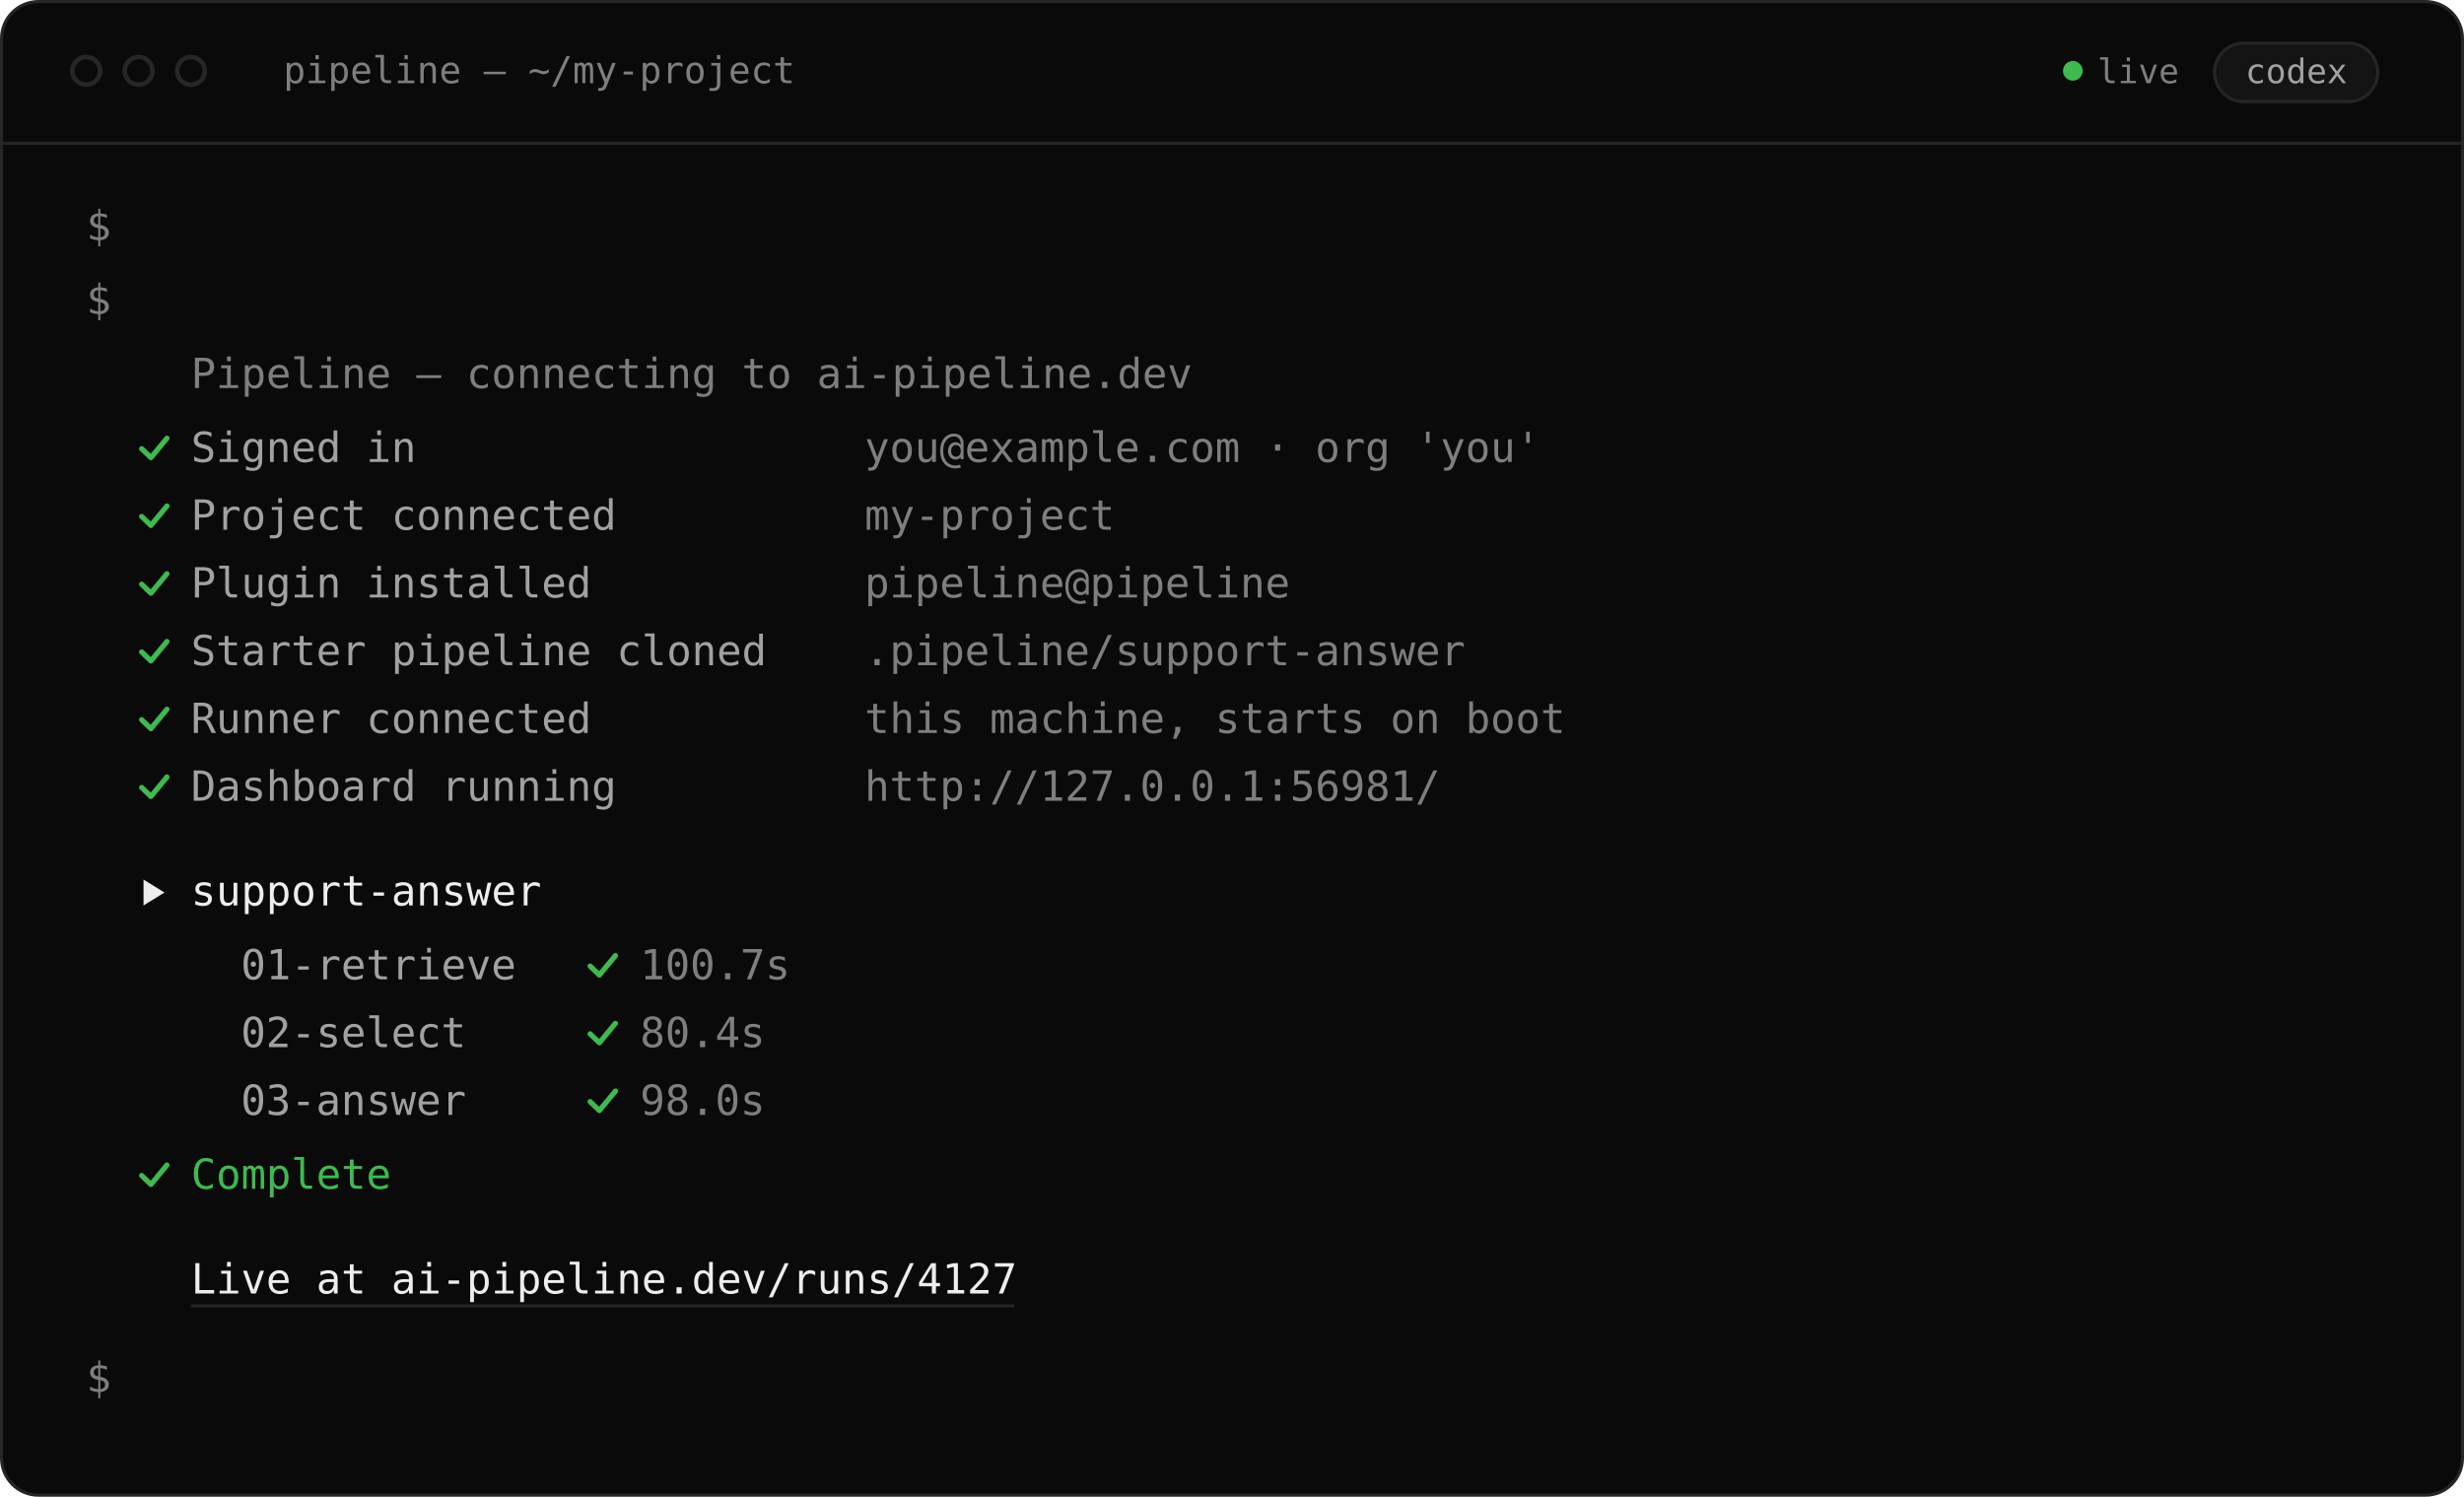
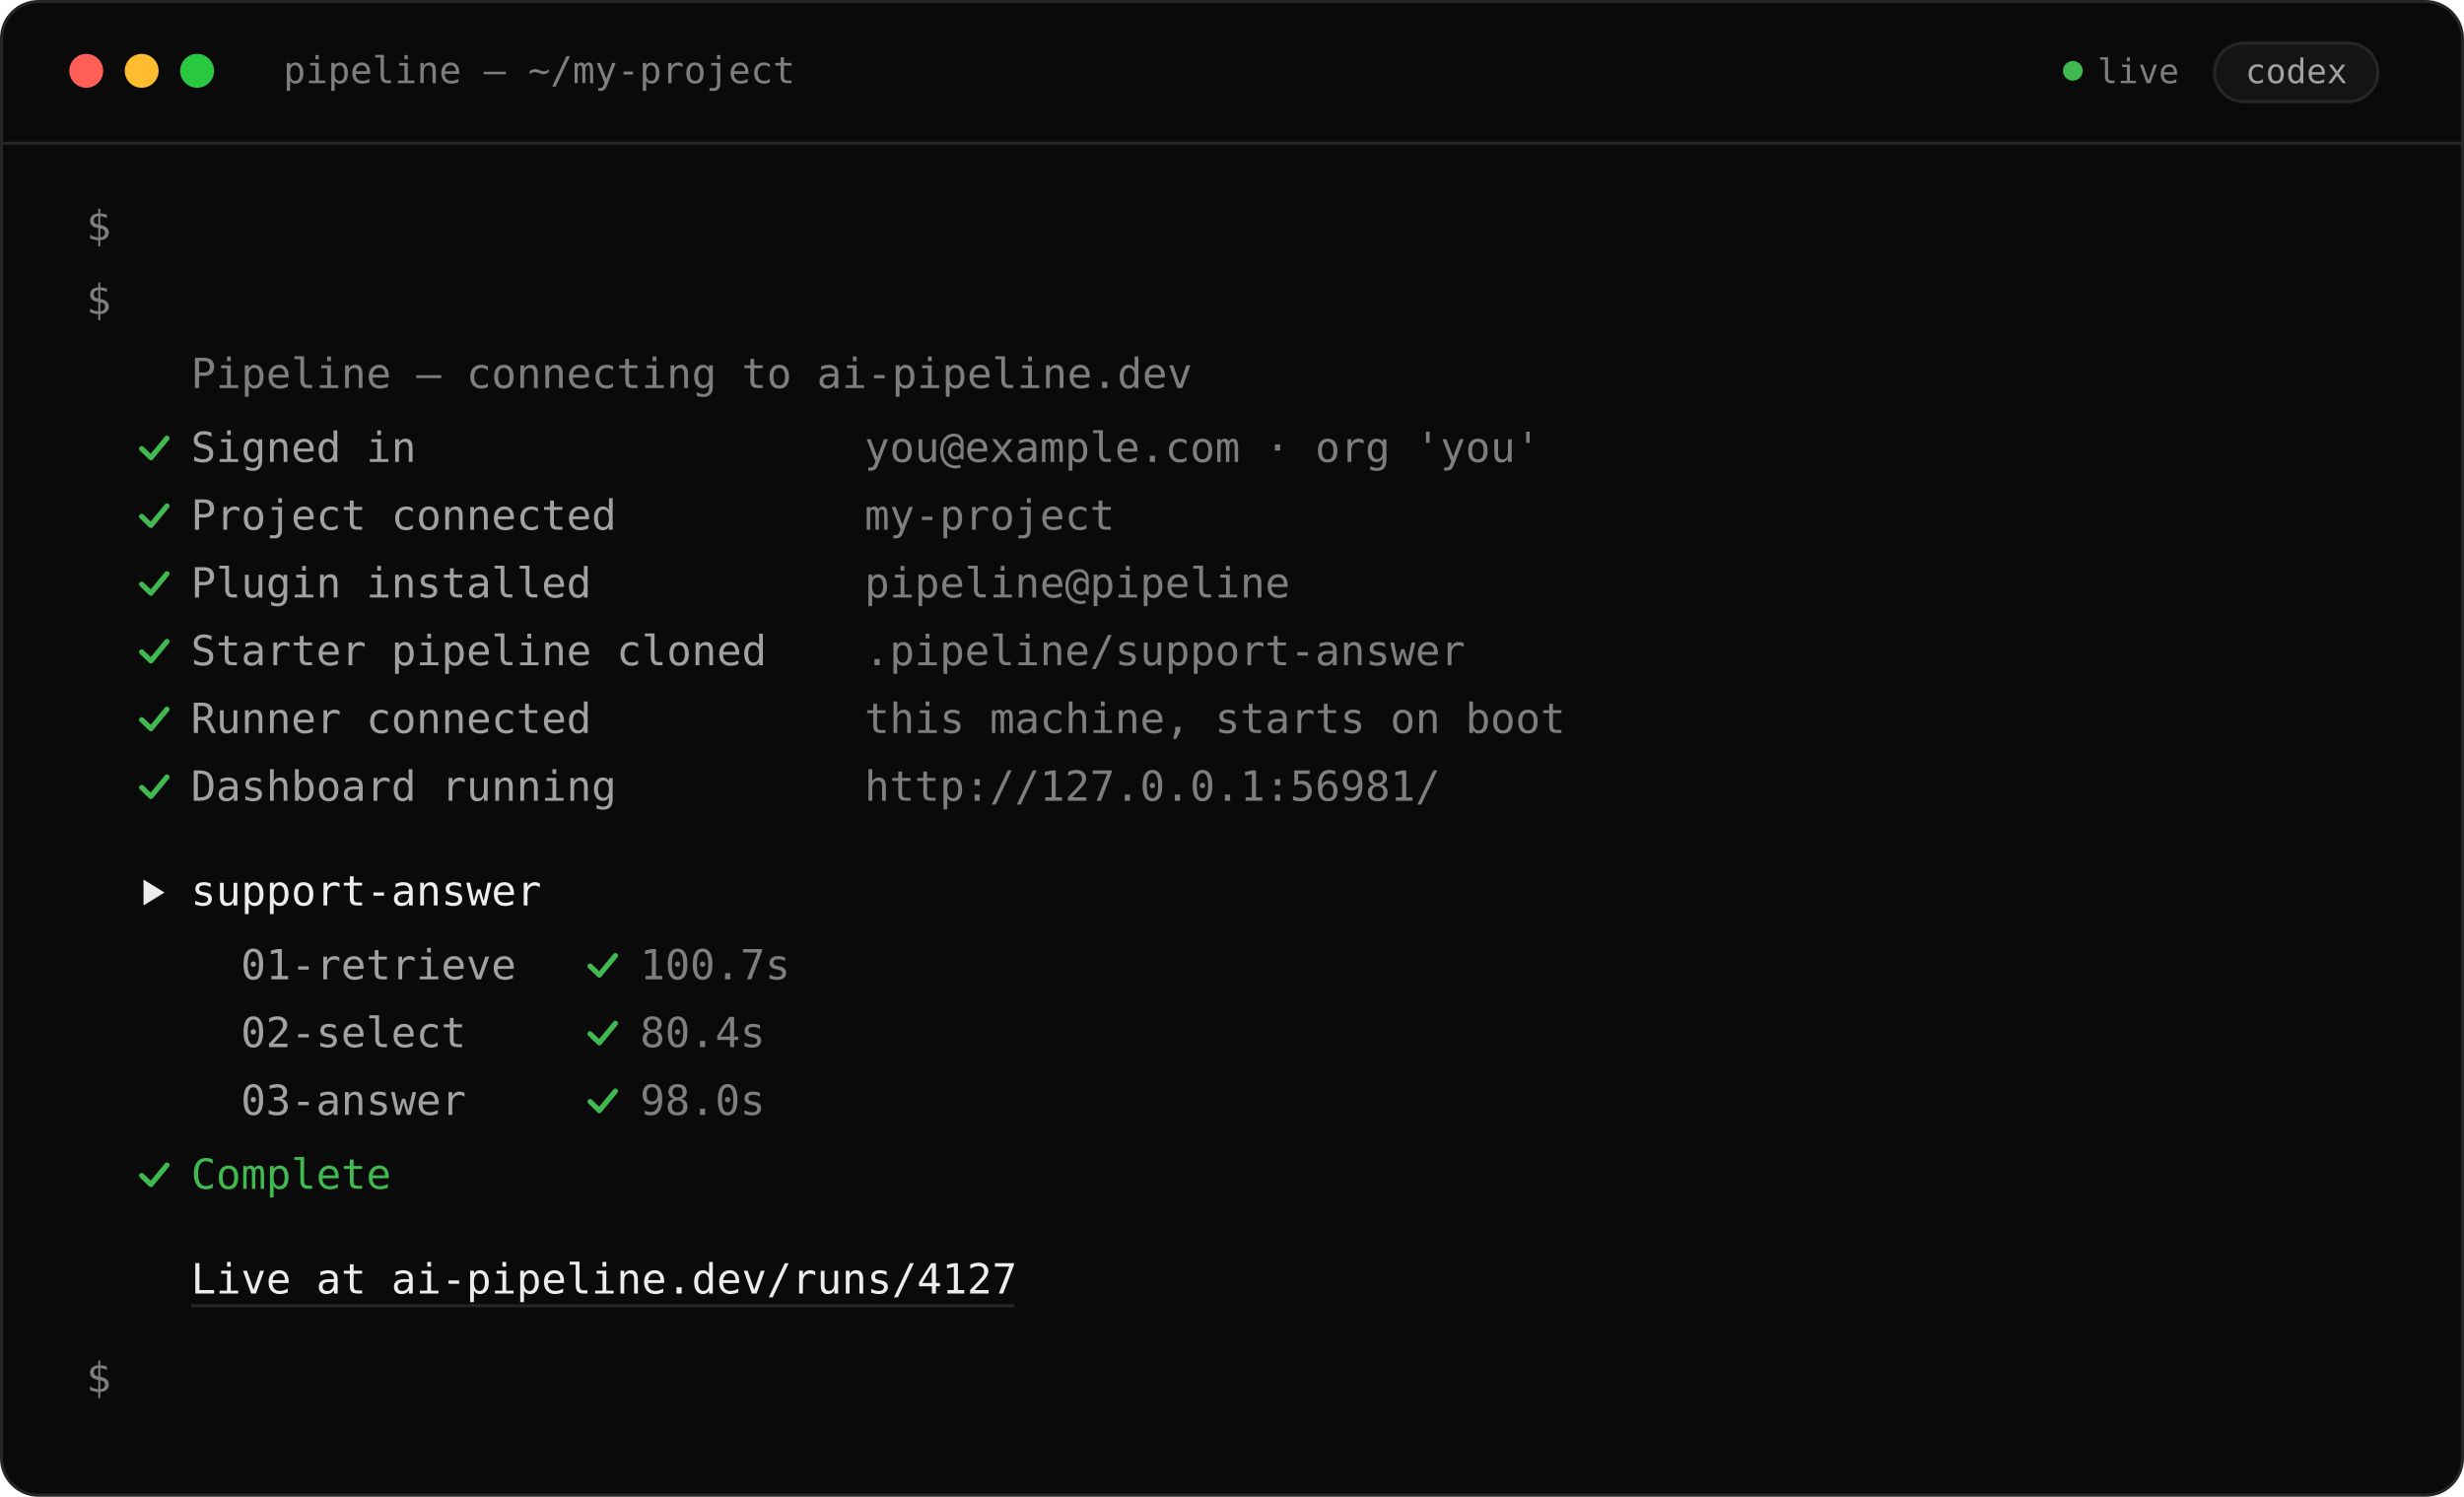
<svg xmlns="http://www.w3.org/2000/svg" width="800" height="486" viewBox="0 0 800 486" font-family="ui-monospace,SFMono-Regular,'SF Mono',Menlo,Consolas,'DejaVu Sans Mono',monospace" role="img" aria-label="Terminal recording of Pipeline's setup. `bun add -g @baizor/pipeline` then `pipeline init` signs in, connects the project, installs the plugin, clones the support-answer starter pipeline, enrols this machine as a runner and starts the local dashboard; then the starter pipeline runs its three steps to completion and the run appears on ai-pipeline.dev.">
  <defs>
    <clipPath id="p0">
      <rect x="43.2" y="64.5" height="20.25" width="0">
        <animate attributeName="width" dur="30s" repeatCount="indefinite" calcMode="discrete" keyTimes="0;0.017;0.018;0.02;0.022;0.024;0.025;0.027;0.029;0.03;0.032;0.034;0.036;0.037;0.039;0.041;0.043;0.044;0.046;0.048;0.05;0.051;0.053;0.055;0.056;0.058;0.06;0.062;0.063;1" values="0;0;10.1;18.2;26.3;34.4;42.5;50.6;58.7;66.8;74.9;83;91.1;99.2;107.3;115.4;123.5;131.6;139.7;147.8;155.9;164;172.1;180.2;188.3;196.4;204.5;212.6;220.7;220.7" />
      </rect>
    </clipPath>
    <clipPath id="p1">
      <rect x="43.2" y="88.5" height="20.25" width="0">
        <animate attributeName="width" dur="30s" repeatCount="indefinite" calcMode="discrete" keyTimes="0;0.087;0.089;0.091;0.093;0.095;0.097;0.099;0.101;0.103;0.105;0.107;0.109;0.111;0.113;1" values="0;0;10.1;18.2;26.3;34.4;42.5;50.6;58.7;66.8;74.9;83;91.1;99.2;107.3;107.3" />
      </rect>
    </clipPath>
  </defs>
  <rect x="0.5" y="0.5" width="799" height="485" rx="12" fill="#0a0a0a" stroke="#262626" />
  <path d="M0.5 46.5 H799.5" stroke="#262626" />
-   <circle cx="28" cy="23" r="4.5" fill="none" stroke="#262626" stroke-width="1.5" />
-   <circle cx="45" cy="23" r="4.5" fill="none" stroke="#262626" stroke-width="1.5" />
-   <circle cx="62" cy="23" r="4.5" fill="none" stroke="#262626" stroke-width="1.5" />
+   <circle cx="28" cy="23" r="5.5" fill="#ff5f57" />
+   <circle cx="46" cy="23" r="5.5" fill="#febc2e" />
+   <circle cx="64" cy="23" r="5.5" fill="#28c840" />
  <text x="92" y="27" fill="#7e7e7e" font-size="12" font-family="ui-monospace,SFMono-Regular,'SF Mono',Menlo,Consolas,'DejaVu Sans Mono',monospace" font-weight="400" textLength="165.6" lengthAdjust="spacingAndGlyphs">pipeline — ~/my-project</text>
  <rect x="719" y="14" width="53" height="19" rx="9.5" fill="#141414" stroke="#262626" />
  <text x="729" y="27" fill="#a1a1a1" font-size="11" font-family="ui-monospace,SFMono-Regular,'SF Mono',Menlo,Consolas,'DejaVu Sans Mono',monospace" font-weight="400" textLength="33" lengthAdjust="spacingAndGlyphs">codex</text>
  <circle cx="673" cy="23" r="3.2" fill="#3fb950">
    <animate attributeName="opacity" values="1;0.3;1" dur="1.8s" repeatCount="indefinite" />
  </circle>
  <text x="681" y="27" fill="#7e7e7e" font-size="11" font-family="ui-monospace,SFMono-Regular,'SF Mono',Menlo,Consolas,'DejaVu Sans Mono',monospace" font-weight="400" textLength="26.4" lengthAdjust="spacingAndGlyphs">live</text>
  <g>
    <animate attributeName="opacity" dur="30s" repeatCount="indefinite" keyTimes="0;0.013;0.023;0.947;0.97;1" values="0;0;1;1;0;0" />
    <text x="28" y="78" fill="#7e7e7e" font-size="13.5" font-family="ui-monospace,SFMono-Regular,'SF Mono',Menlo,Consolas,'DejaVu Sans Mono',monospace" font-weight="400" textLength="8.1" lengthAdjust="spacingAndGlyphs">$</text>
    <g clip-path="url(#p0)">
      <text x="44.2" y="78" fill="#ededed" font-size="13.5" font-family="ui-monospace,SFMono-Regular,'SF Mono',Menlo,Consolas,'DejaVu Sans Mono',monospace" font-weight="500" textLength="218.7" lengthAdjust="spacingAndGlyphs">bun add -g @baizor/pipeline</text>
    </g>
  </g>
  <rect y="66" width="8.1" height="14.5" fill="#ededed" opacity="0" x="44.2">
    <animate attributeName="x" dur="30s" repeatCount="indefinite" calcMode="discrete" keyTimes="0;0.017;0.018;0.02;0.022;0.024;0.025;0.027;0.029;0.03;0.032;0.034;0.036;0.037;0.039;0.041;0.043;0.044;0.046;0.048;0.05;0.051;0.053;0.055;0.056;0.058;0.06;0.062;0.063;1" values="44.2;44.2;52.3;60.4;68.5;76.6;84.7;92.8;100.9;109;117.1;125.2;133.3;141.4;149.5;157.6;165.7;173.8;181.9;190;198.1;206.2;214.3;222.4;230.5;238.6;246.7;254.8;262.9;262.9" />
    <animate attributeName="opacity" dur="30s" repeatCount="indefinite" keyTimes="0;0.015;0.017;0.078;0.08;1" values="0;0;0.85;0.85;0;0" />
  </rect>
  <g>
    <animate attributeName="opacity" dur="30s" repeatCount="indefinite" keyTimes="0;0.083;0.093;0.947;0.97;1" values="0;0;1;1;0;0" />
    <text x="28" y="102" fill="#7e7e7e" font-size="13.5" font-family="ui-monospace,SFMono-Regular,'SF Mono',Menlo,Consolas,'DejaVu Sans Mono',monospace" font-weight="400" textLength="8.1" lengthAdjust="spacingAndGlyphs">$</text>
    <g clip-path="url(#p1)">
      <text x="44.2" y="102" fill="#ededed" font-size="13.5" font-family="ui-monospace,SFMono-Regular,'SF Mono',Menlo,Consolas,'DejaVu Sans Mono',monospace" font-weight="500" textLength="105.3" lengthAdjust="spacingAndGlyphs">pipeline init</text>
    </g>
  </g>
  <rect y="90" width="8.1" height="14.5" fill="#ededed" opacity="0" x="44.2">
    <animate attributeName="x" dur="30s" repeatCount="indefinite" calcMode="discrete" keyTimes="0;0.087;0.089;0.091;0.093;0.095;0.097;0.099;0.101;0.103;0.105;0.107;0.109;0.111;0.113;1" values="44.2;44.2;52.3;60.4;68.5;76.6;84.7;92.8;100.9;109;117.1;125.2;133.3;141.4;149.5;149.5" />
    <animate attributeName="opacity" dur="30s" repeatCount="indefinite" keyTimes="0;0.085;0.087;0.128;0.13;1" values="0;0;0.85;0.85;0;0" />
  </rect>
  <g>
    <animate attributeName="opacity" dur="30s" repeatCount="indefinite" keyTimes="0;0.13;0.139;0.947;0.97;1" values="0;0;1;1;0;0" />
    <text x="62" y="126" fill="#7e7e7e" font-size="13.5" font-family="ui-monospace,SFMono-Regular,'SF Mono',Menlo,Consolas,'DejaVu Sans Mono',monospace" font-weight="400" textLength="324" lengthAdjust="spacingAndGlyphs">Pipeline — connecting to ai-pipeline.dev</text>
  </g>
  <g>
    <animate attributeName="opacity" dur="30s" repeatCount="indefinite" keyTimes="0;0.16;0.169;0.947;0.97;1" values="0;0;1;1;0;0" />
    <path transform="translate(46,141.4)" d="M0 4.3 L3 7.2 L8.2 0.9" fill="none" stroke="#3fb950" stroke-width="1.7" stroke-linecap="round" stroke-linejoin="round" />
    <text x="62" y="150" fill="#a1a1a1" font-size="13.5" font-family="ui-monospace,SFMono-Regular,'SF Mono',Menlo,Consolas,'DejaVu Sans Mono',monospace" font-weight="400" textLength="72.9" lengthAdjust="spacingAndGlyphs">Signed in</text>
    <text x="280.7" y="150" fill="#7e7e7e" font-size="13.5" font-family="ui-monospace,SFMono-Regular,'SF Mono',Menlo,Consolas,'DejaVu Sans Mono',monospace" font-weight="400" textLength="218.7" lengthAdjust="spacingAndGlyphs">you@example.com · org 'you'</text>
  </g>
  <g>
    <animate attributeName="opacity" dur="30s" repeatCount="indefinite" keyTimes="0;0.187;0.196;0.947;0.97;1" values="0;0;1;1;0;0" />
    <path transform="translate(46,163.4)" d="M0 4.3 L3 7.2 L8.2 0.9" fill="none" stroke="#3fb950" stroke-width="1.7" stroke-linecap="round" stroke-linejoin="round" />
    <text x="62" y="172" fill="#a1a1a1" font-size="13.5" font-family="ui-monospace,SFMono-Regular,'SF Mono',Menlo,Consolas,'DejaVu Sans Mono',monospace" font-weight="400" textLength="137.7" lengthAdjust="spacingAndGlyphs">Project connected</text>
    <text x="280.7" y="172" fill="#7e7e7e" font-size="13.5" font-family="ui-monospace,SFMono-Regular,'SF Mono',Menlo,Consolas,'DejaVu Sans Mono',monospace" font-weight="400" textLength="81" lengthAdjust="spacingAndGlyphs">my-project</text>
  </g>
  <g>
    <animate attributeName="opacity" dur="30s" repeatCount="indefinite" keyTimes="0;0.217;0.226;0.947;0.97;1" values="0;0;1;1;0;0" />
    <path transform="translate(46,185.4)" d="M0 4.3 L3 7.2 L8.2 0.9" fill="none" stroke="#3fb950" stroke-width="1.7" stroke-linecap="round" stroke-linejoin="round" />
    <text x="62" y="194" fill="#a1a1a1" font-size="13.5" font-family="ui-monospace,SFMono-Regular,'SF Mono',Menlo,Consolas,'DejaVu Sans Mono',monospace" font-weight="400" textLength="129.6" lengthAdjust="spacingAndGlyphs">Plugin installed</text>
    <text x="280.7" y="194" fill="#7e7e7e" font-size="13.5" font-family="ui-monospace,SFMono-Regular,'SF Mono',Menlo,Consolas,'DejaVu Sans Mono',monospace" font-weight="400" textLength="137.7" lengthAdjust="spacingAndGlyphs">pipeline@pipeline</text>
  </g>
  <g>
    <animate attributeName="opacity" dur="30s" repeatCount="indefinite" keyTimes="0;0.247;0.256;0.947;0.97;1" values="0;0;1;1;0;0" />
    <path transform="translate(46,207.4)" d="M0 4.3 L3 7.2 L8.2 0.9" fill="none" stroke="#3fb950" stroke-width="1.7" stroke-linecap="round" stroke-linejoin="round" />
    <text x="62" y="216" fill="#a1a1a1" font-size="13.5" font-family="ui-monospace,SFMono-Regular,'SF Mono',Menlo,Consolas,'DejaVu Sans Mono',monospace" font-weight="400" textLength="186.3" lengthAdjust="spacingAndGlyphs">Starter pipeline cloned</text>
    <text x="280.7" y="216" fill="#7e7e7e" font-size="13.5" font-family="ui-monospace,SFMono-Regular,'SF Mono',Menlo,Consolas,'DejaVu Sans Mono',monospace" font-weight="400" textLength="194.4" lengthAdjust="spacingAndGlyphs">.pipeline/support-answer</text>
  </g>
  <g>
    <animate attributeName="opacity" dur="30s" repeatCount="indefinite" keyTimes="0;0.277;0.286;0.947;0.97;1" values="0;0;1;1;0;0" />
    <path transform="translate(46,229.4)" d="M0 4.3 L3 7.2 L8.2 0.9" fill="none" stroke="#3fb950" stroke-width="1.7" stroke-linecap="round" stroke-linejoin="round" />
    <text x="62" y="238" fill="#a1a1a1" font-size="13.5" font-family="ui-monospace,SFMono-Regular,'SF Mono',Menlo,Consolas,'DejaVu Sans Mono',monospace" font-weight="400" textLength="129.6" lengthAdjust="spacingAndGlyphs">Runner connected</text>
    <text x="280.7" y="238" fill="#7e7e7e" font-size="13.5" font-family="ui-monospace,SFMono-Regular,'SF Mono',Menlo,Consolas,'DejaVu Sans Mono',monospace" font-weight="400" textLength="226.8" lengthAdjust="spacingAndGlyphs">this machine, starts on boot</text>
  </g>
  <g>
    <animate attributeName="opacity" dur="30s" repeatCount="indefinite" keyTimes="0;0.307;0.316;0.947;0.97;1" values="0;0;1;1;0;0" />
    <path transform="translate(46,251.4)" d="M0 4.3 L3 7.2 L8.2 0.9" fill="none" stroke="#3fb950" stroke-width="1.7" stroke-linecap="round" stroke-linejoin="round" />
    <text x="62" y="260" fill="#a1a1a1" font-size="13.5" font-family="ui-monospace,SFMono-Regular,'SF Mono',Menlo,Consolas,'DejaVu Sans Mono',monospace" font-weight="400" textLength="137.7" lengthAdjust="spacingAndGlyphs">Dashboard running</text>
    <text x="280.7" y="260" fill="#7e7e7e" font-size="13.5" font-family="ui-monospace,SFMono-Regular,'SF Mono',Menlo,Consolas,'DejaVu Sans Mono',monospace" font-weight="400" textLength="186.3" lengthAdjust="spacingAndGlyphs">http://127.0.0.1:56981/</text>
  </g>
  <g>
    <animate attributeName="opacity" dur="30s" repeatCount="indefinite" keyTimes="0;0.347;0.356;0.947;0.97;1" values="0;0;1;1;0;0" />
    <path transform="translate(46,285.6)" d="M0.6 0 L7.4 4.2 L0.6 8.4 Z" fill="#ededed" />
    <text x="62" y="294" fill="#ededed" font-size="13.5" font-family="ui-monospace,SFMono-Regular,'SF Mono',Menlo,Consolas,'DejaVu Sans Mono',monospace" font-weight="500" textLength="113.4" lengthAdjust="spacingAndGlyphs">support-answer</text>
  </g>
  <g>
    <animate attributeName="opacity" dur="30s" repeatCount="indefinite" keyTimes="0;0.433;0.443;0.947;0.97;1" values="0;0;1;1;0;0" />
    <text x="78.2" y="318" fill="#a1a1a1" font-size="13.5" font-family="ui-monospace,SFMono-Regular,'SF Mono',Menlo,Consolas,'DejaVu Sans Mono',monospace" font-weight="400" textLength="89.1" lengthAdjust="spacingAndGlyphs">01-retrieve</text>
    <path transform="translate(191.6,309.4)" d="M0 4.3 L3 7.2 L8.2 0.9" fill="none" stroke="#3fb950" stroke-width="1.7" stroke-linecap="round" stroke-linejoin="round" />
    <text x="207.8" y="318" fill="#7e7e7e" font-size="13.5" font-family="ui-monospace,SFMono-Regular,'SF Mono',Menlo,Consolas,'DejaVu Sans Mono',monospace" font-weight="400" textLength="48.6" lengthAdjust="spacingAndGlyphs">100.7s</text>
  </g>
  <g>
    <animate attributeName="opacity" dur="30s" repeatCount="indefinite" keyTimes="0;0.54;0.549;0.947;0.97;1" values="0;0;1;1;0;0" />
    <text x="78.2" y="340" fill="#a1a1a1" font-size="13.5" font-family="ui-monospace,SFMono-Regular,'SF Mono',Menlo,Consolas,'DejaVu Sans Mono',monospace" font-weight="400" textLength="72.9" lengthAdjust="spacingAndGlyphs">02-select</text>
    <path transform="translate(191.6,331.4)" d="M0 4.3 L3 7.2 L8.2 0.9" fill="none" stroke="#3fb950" stroke-width="1.7" stroke-linecap="round" stroke-linejoin="round" />
    <text x="207.8" y="340" fill="#7e7e7e" font-size="13.5" font-family="ui-monospace,SFMono-Regular,'SF Mono',Menlo,Consolas,'DejaVu Sans Mono',monospace" font-weight="400" textLength="48.6" lengthAdjust="spacingAndGlyphs"> 80.4s</text>
  </g>
  <g>
    <animate attributeName="opacity" dur="30s" repeatCount="indefinite" keyTimes="0;0.647;0.656;0.947;0.97;1" values="0;0;1;1;0;0" />
    <text x="78.2" y="362" fill="#a1a1a1" font-size="13.5" font-family="ui-monospace,SFMono-Regular,'SF Mono',Menlo,Consolas,'DejaVu Sans Mono',monospace" font-weight="400" textLength="72.9" lengthAdjust="spacingAndGlyphs">03-answer</text>
    <path transform="translate(191.6,353.4)" d="M0 4.3 L3 7.2 L8.2 0.9" fill="none" stroke="#3fb950" stroke-width="1.7" stroke-linecap="round" stroke-linejoin="round" />
    <text x="207.8" y="362" fill="#7e7e7e" font-size="13.5" font-family="ui-monospace,SFMono-Regular,'SF Mono',Menlo,Consolas,'DejaVu Sans Mono',monospace" font-weight="400" textLength="48.6" lengthAdjust="spacingAndGlyphs"> 98.0s</text>
  </g>
  <g>
    <animate attributeName="opacity" dur="30s" repeatCount="indefinite" keyTimes="0;0.68;0.689;0.947;0.97;1" values="0;0;1;1;0;0" />
    <path transform="translate(46,377.4)" d="M0 4.3 L3 7.2 L8.2 0.9" fill="none" stroke="#3fb950" stroke-width="1.7" stroke-linecap="round" stroke-linejoin="round" />
    <text x="62" y="386" fill="#3fb950" font-size="13.5" font-family="ui-monospace,SFMono-Regular,'SF Mono',Menlo,Consolas,'DejaVu Sans Mono',monospace" font-weight="500" textLength="64.8" lengthAdjust="spacingAndGlyphs">Complete</text>
  </g>
  <g>
    <animate attributeName="opacity" dur="30s" repeatCount="indefinite" keyTimes="0;0.713;0.723;0.947;0.97;1" values="0;0;1;1;0;0" />
    <text x="62" y="420" fill="#ededed" font-size="13.5" font-family="ui-monospace,SFMono-Regular,'SF Mono',Menlo,Consolas,'DejaVu Sans Mono',monospace" font-weight="400" textLength="267.3" lengthAdjust="spacingAndGlyphs">Live at ai-pipeline.dev/runs/4127</text>
    <path d="M62 424 H329.3" stroke="#262626" />
  </g>
  <rect x="44.2" y="440" width="0" height="14.5" fill="#ededed">
    <animate attributeName="opacity" dur="1.1s" repeatCount="indefinite" values="0.85;0;0.85" />
    <animate attributeName="width" dur="30s" repeatCount="indefinite" calcMode="discrete" keyTimes="0;0.74;0.947;1" values="0;8.1;0;0" />
  </rect>
  <g>
    <animate attributeName="opacity" dur="30s" repeatCount="indefinite" keyTimes="0;0.737;0.746;0.947;0.97;1" values="0;0;1;1;0;0" />
    <text x="28" y="452" fill="#7e7e7e" font-size="13.5" font-family="ui-monospace,SFMono-Regular,'SF Mono',Menlo,Consolas,'DejaVu Sans Mono',monospace" font-weight="400" textLength="8.1" lengthAdjust="spacingAndGlyphs">$</text>
  </g>
</svg>
